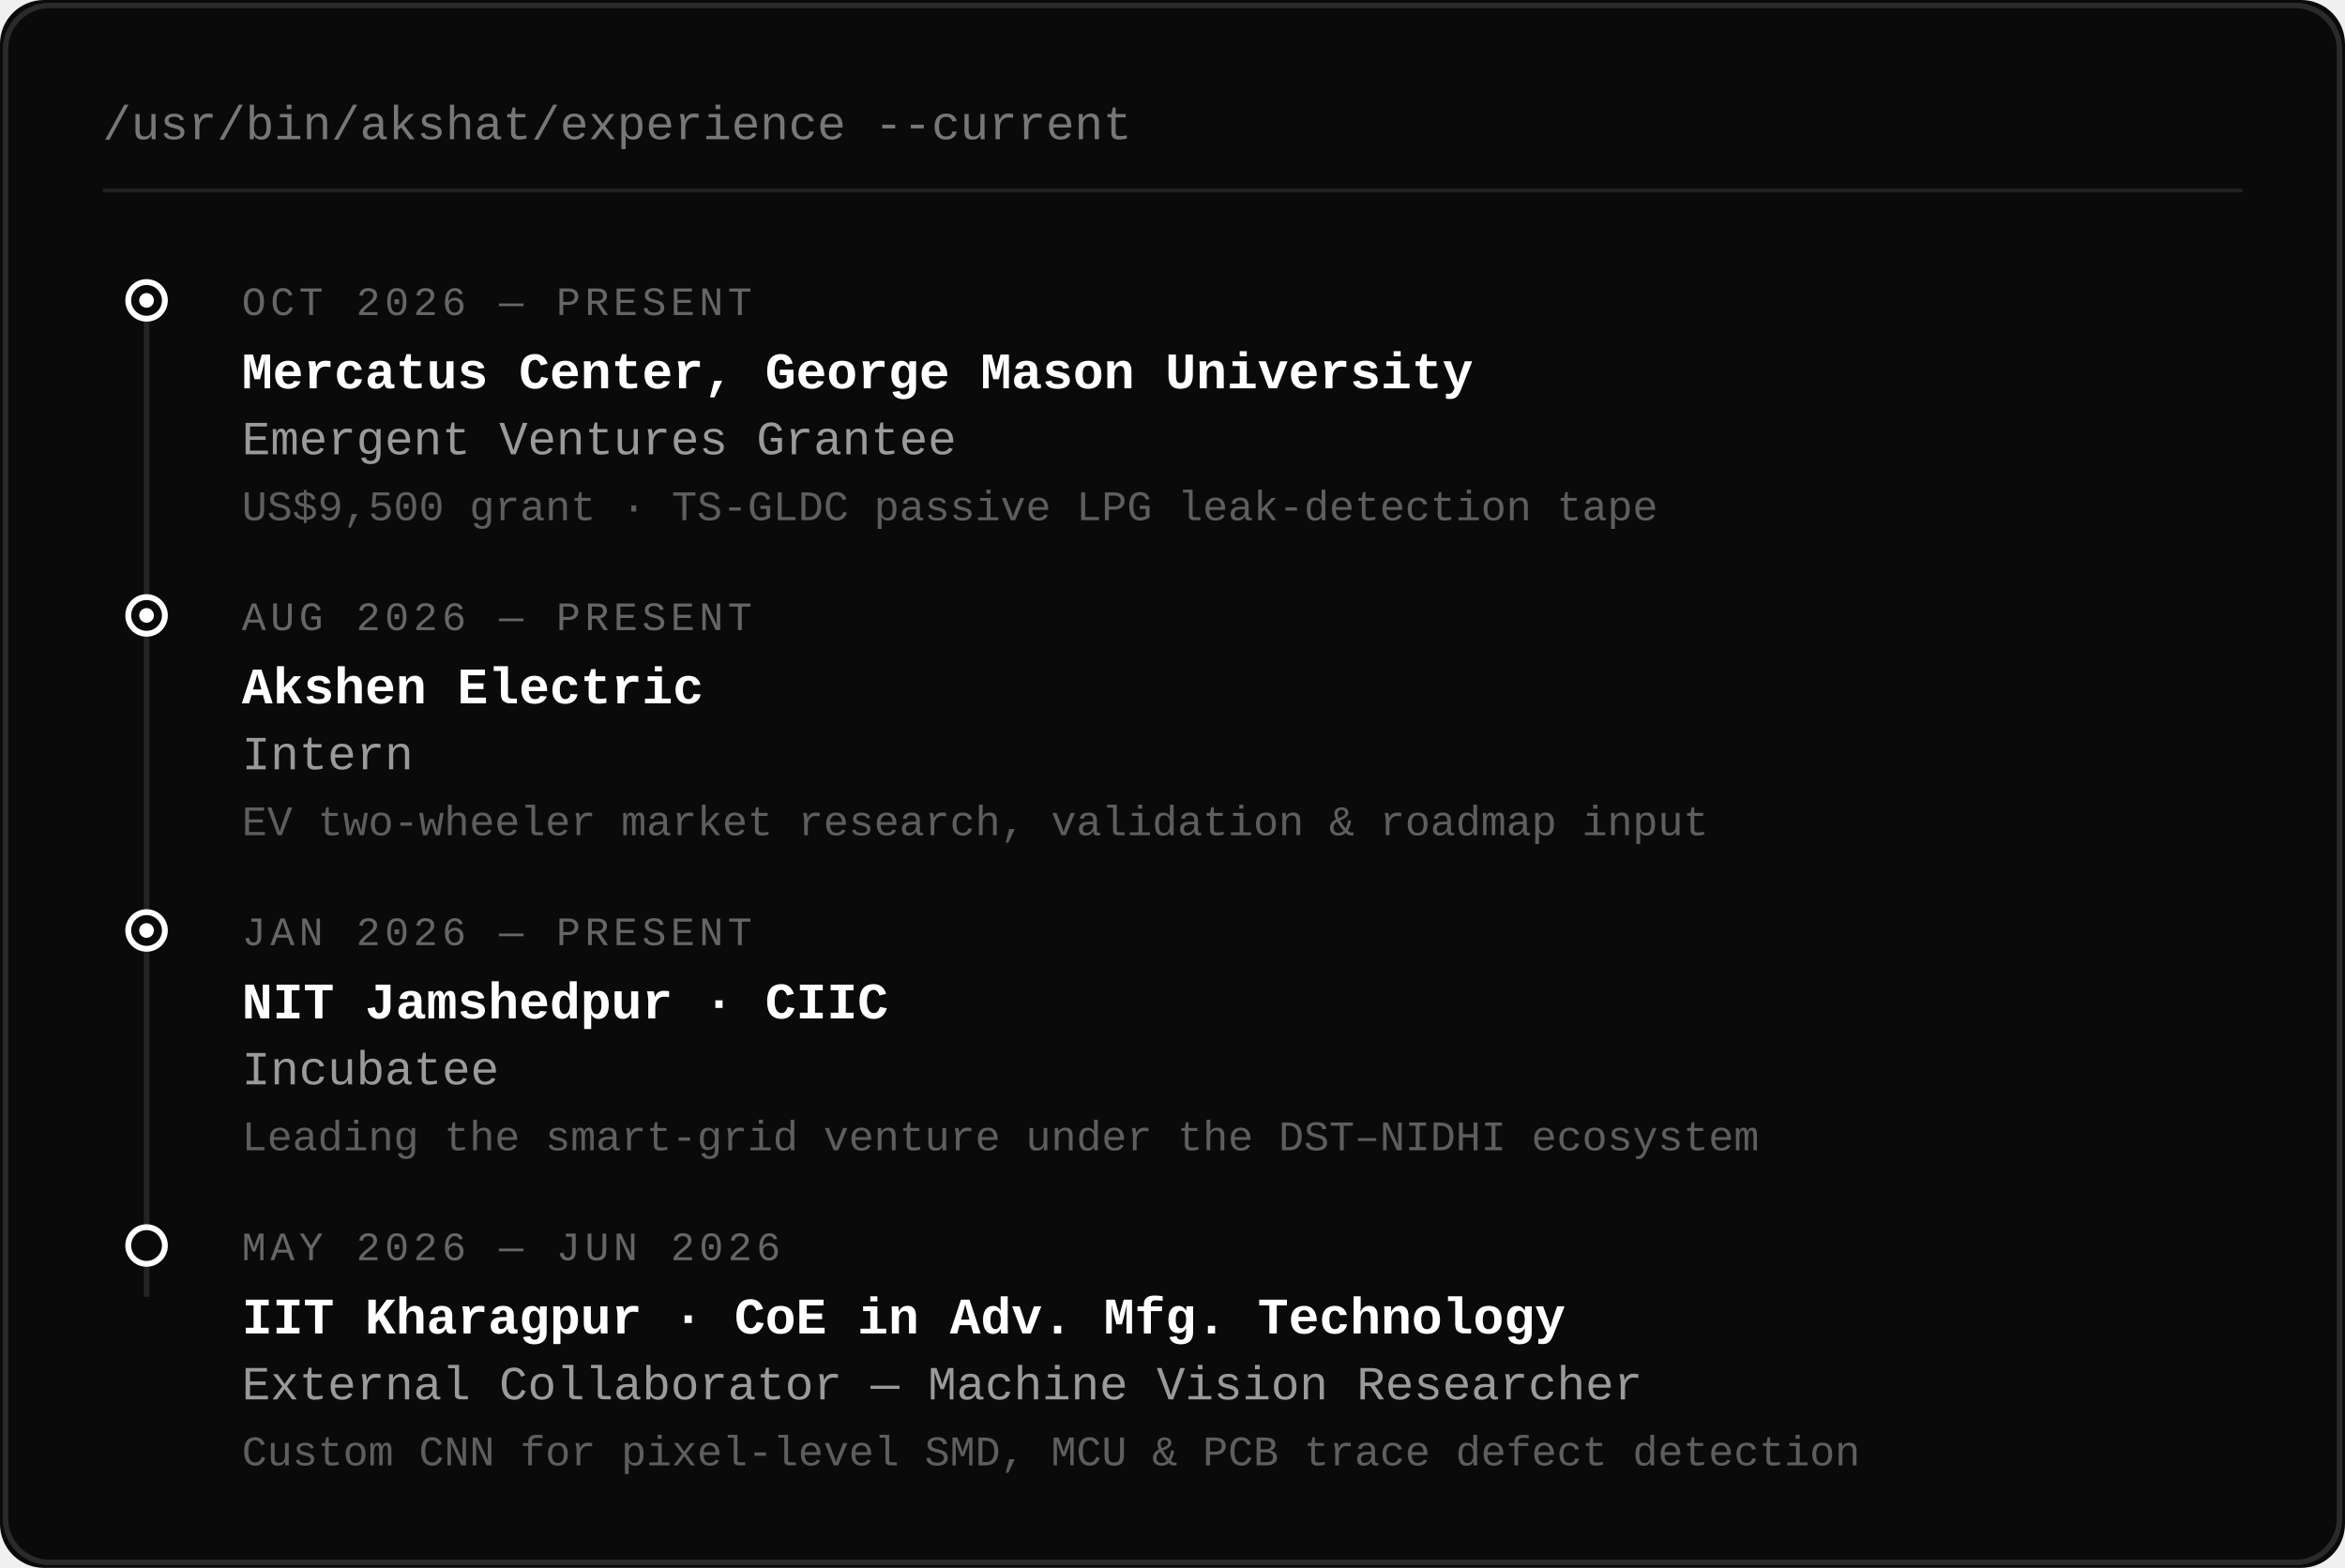
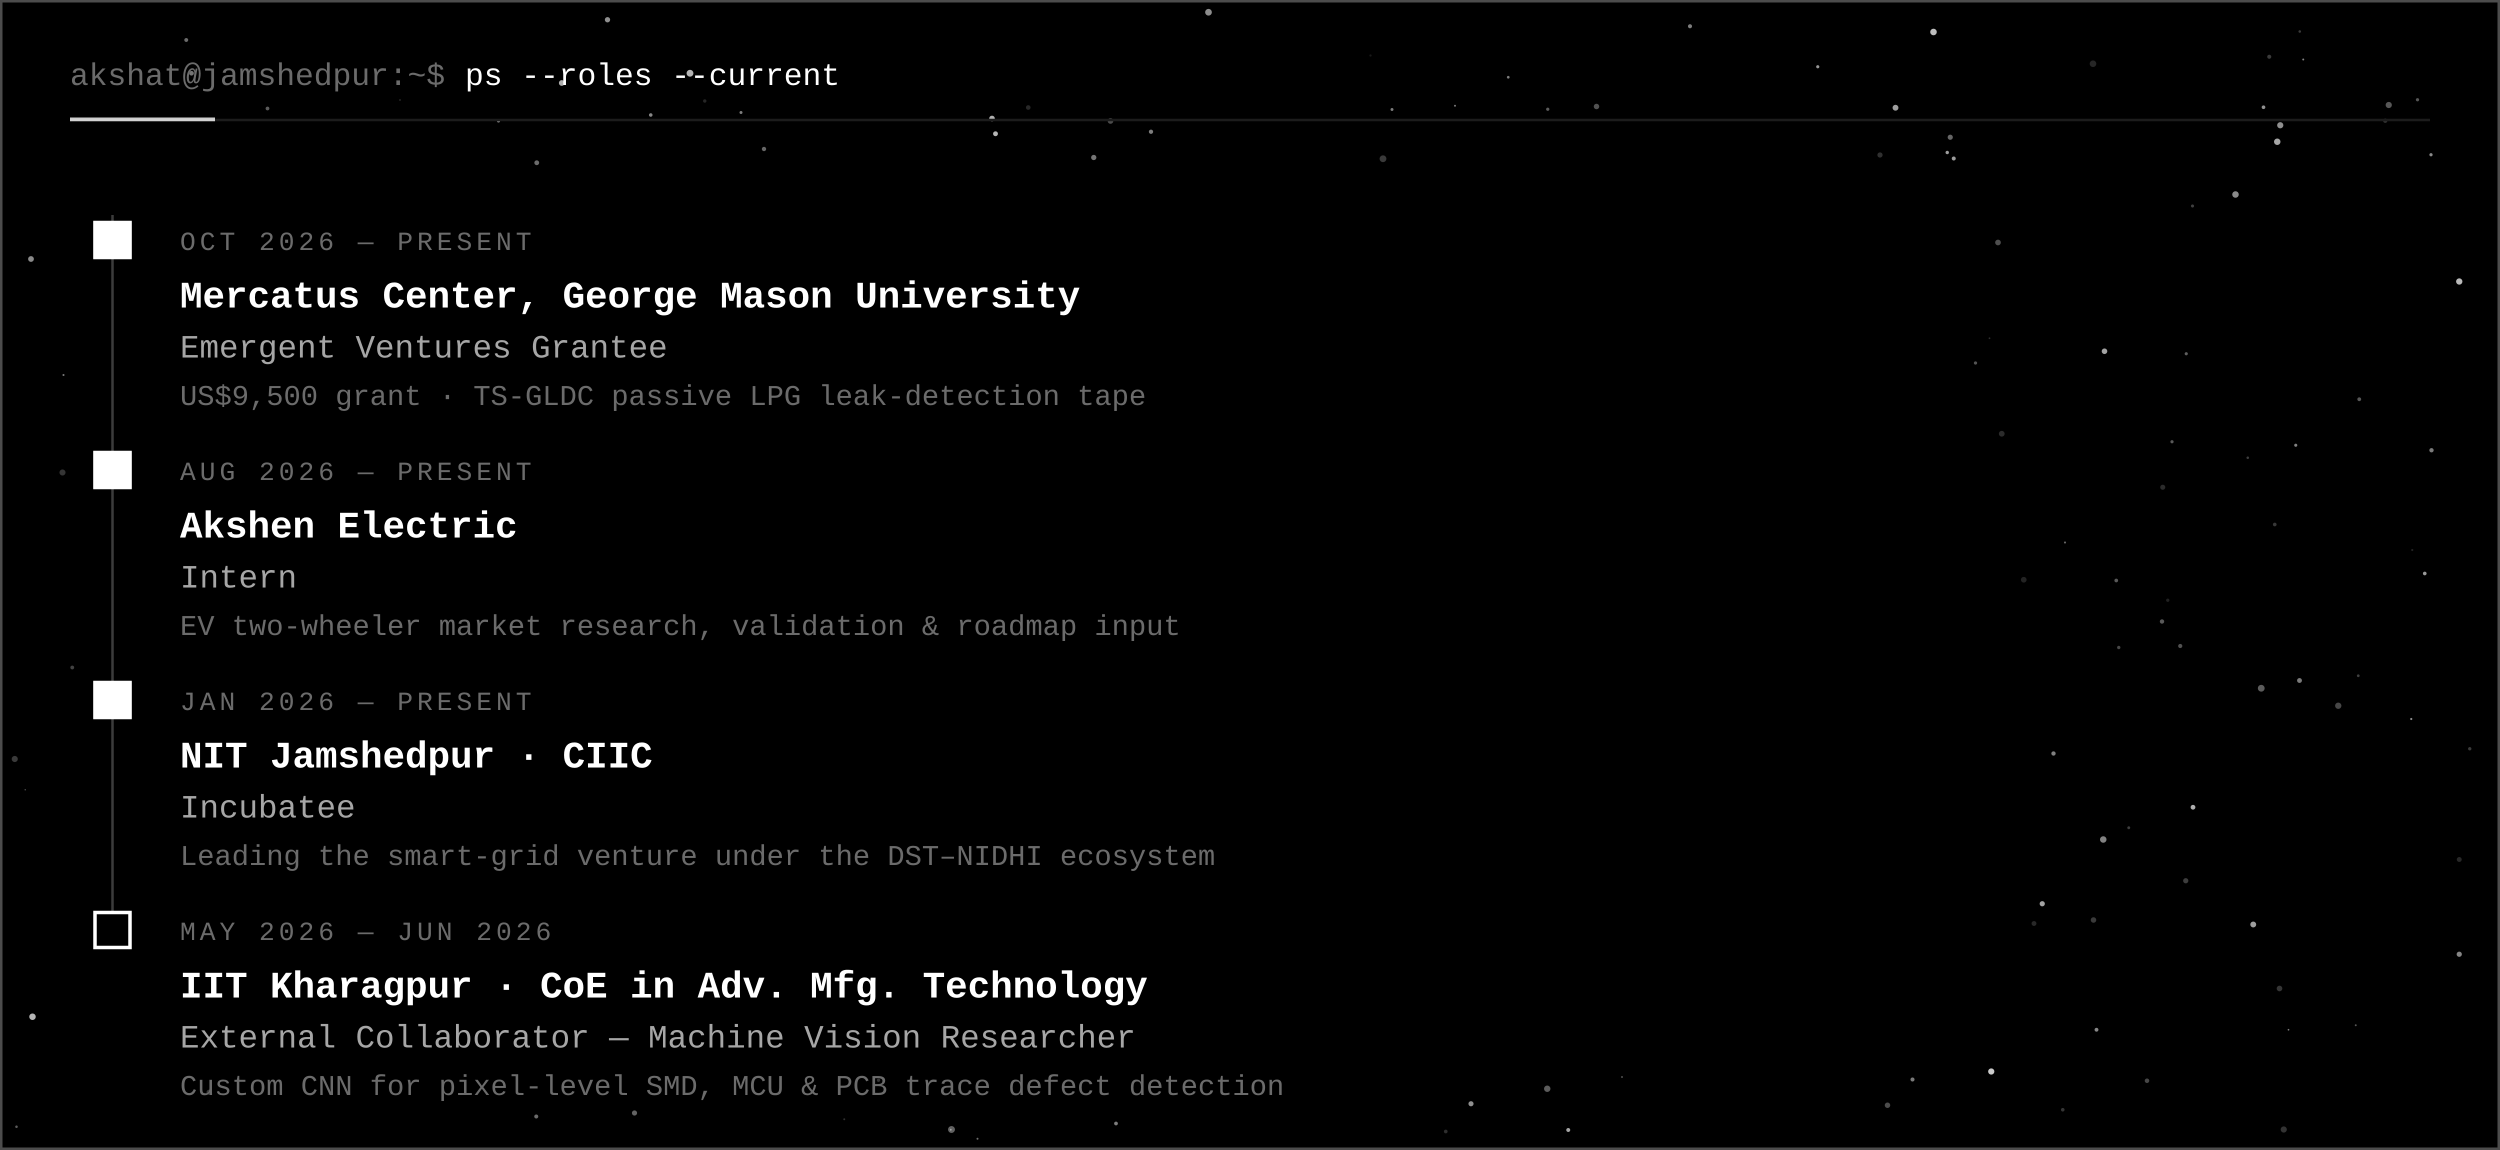
- <svg xmlns="http://www.w3.org/2000/svg" width="640" height="428" viewBox="0 0 640 428">
+ <svg xmlns="http://www.w3.org/2000/svg" width="1000" height="460" viewBox="0 0 1000 460" role="img">
  <style>
-     .bg { fill: #0A0A0A; }
-     .border {
-       fill: none; stroke: #2A2A2A; stroke-width: 1.5;
-       animation: glow 3.5s ease-in-out infinite;
-     }
-     @keyframes glow {
-       0%, 100% { stroke: #2A2A2A; }
-       50% { stroke: #5A5A5A; }
-     }
-     .path { fill: #777777; font-family: 'Courier New', monospace; font-size: 13px; }
-     .date { fill: #666666; font-family: 'Courier New', monospace; font-size: 11px; letter-spacing: 1.2px; }
-     .org  { fill: #FFFFFF; font-family: 'Courier New', monospace; font-size: 14px; font-weight: bold; }
-     .role { fill: #9A9A9A; font-family: 'Courier New', monospace; font-size: 13px; }
-     .note { fill: #5E5E5E; font-family: 'Courier New', monospace; font-size: 11.5px; }
-     .rail { stroke: #242424; stroke-width: 1.5; }
-     .dot  { fill: #0A0A0A; stroke: #FFFFFF; stroke-width: 1.6; }
-     .row { opacity: 1; animation: reveal 0.5s ease backwards; }
-     .e1 { animation-delay: 0.25s; }
-     .e2 { animation-delay: 0.80s; }
-     .e3 { animation-delay: 1.35s; }
-     .e4 { animation-delay: 1.90s; }
-     @keyframes reveal {
-       from { opacity: 0; transform: translateX(-8px); }
-       to   { opacity: 1; transform: translateX(0); }
-     }
-     .live { fill: #FFFFFF; animation: beat 1.8s ease-in-out infinite; }
-     @keyframes beat {
-       0%, 100% { opacity: 1; }
-       50% { opacity: 0.2; }
-     }
+     .edge { animation: edge 7s ease-in-out infinite; }
+     @keyframes edge { 0%,100% { opacity: .35; } 50% { opacity: .85; } }
+     .rise { opacity: 1; animation: rise .5s steps(6,end) backwards; }
+     @keyframes rise { from { opacity: 0; transform: translateY(6px); }
+                        to   { opacity: 1; transform: translateY(0); } }
+     .slide { opacity: 1; animation: slide .45s steps(6,end) backwards; }
+     @keyframes slide { from { opacity: 0; transform: translateX(-10px); }
+                         to   { opacity: 1; transform: translateX(0); } }
+     .type { opacity: 1; animation: type .3s steps(2,end) backwards; }
+     @keyframes type { from { opacity: 0; } to { opacity: 1; } }
+     .pop { opacity: 1; animation: pop .5s cubic-bezier(.2,.9,.3,1.1) backwards; }
+     @keyframes pop { from { opacity: 0; transform: scale(.8); }
+                       to   { opacity: 1; transform: scale(1); } }
+     text { font-family: 'Courier New', ui-monospace, monospace; }
  </style>
-   <rect class="bg" width="640" height="428" rx="12" />
-   <rect class="border" x="1.5" y="1.5" width="637" height="425" rx="12" />
-   <text x="28" y="38" class="path">/usr/bin/akshat/experience --current</text>
-   <line x1="28" y1="52" x2="612" y2="52" stroke="#222222" stroke-width="1" />
-   <line class="rail" x1="40" y1="78" x2="40" y2="354" />
-   <g class="row e1">
-     <circle class="dot" cx="40" cy="82" r="5" />
-     <circle class="live" cx="40" cy="82" r="2" />
-     <text x="66" y="86" class="date">OCT 2026 — PRESENT</text>
-     <text x="66" y="106" class="org">Mercatus Center, George Mason University</text>
-     <text x="66" y="124" class="role">Emergent Ventures Grantee</text>
-     <text x="66" y="142" class="note">US$9,500 grant · TS-GLDC passive LPG leak-detection tape</text>
-   </g>
-   <g class="row e2">
-     <circle class="dot" cx="40" cy="168" r="5" />
-     <circle class="live" cx="40" cy="168" r="2" />
-     <text x="66" y="172" class="date">AUG 2026 — PRESENT</text>
-     <text x="66" y="192" class="org">Akshen Electric</text>
-     <text x="66" y="210" class="role">Intern</text>
-     <text x="66" y="228" class="note">EV two-wheeler market research, validation &amp; roadmap input</text>
-   </g>
-   <g class="row e3">
-     <circle class="dot" cx="40" cy="254" r="5" />
-     <circle class="live" cx="40" cy="254" r="2" />
-     <text x="66" y="258" class="date">JAN 2026 — PRESENT</text>
-     <text x="66" y="278" class="org">NIT Jamshedpur · CIIC</text>
-     <text x="66" y="296" class="role">Incubatee</text>
-     <text x="66" y="314" class="note">Leading the smart-grid venture under the DST–NIDHI ecosystem</text>
-   </g>
-   <g class="row e4">
-     <circle class="dot" cx="40" cy="340" r="5" />
-     <text x="66" y="344" class="date">MAY 2026 — JUN 2026</text>
-     <text x="66" y="364" class="org">IIT Kharagpur · CoE in Adv. Mfg. Technology</text>
-     <text x="66" y="382" class="role">External Collaborator — Machine Vision Researcher</text>
-     <text x="66" y="400" class="note">Custom CNN for pixel-level SMD, MCU &amp; PCB trace defect detection</text>
+   <defs>
+     <filter id="e-glow" x="-70%" y="-70%" width="240%" height="240%">
+       <feGaussianBlur stdDeviation="2.2" result="b" />
+       <feMerge>
+         <feMergeNode in="b" />
+         <feMergeNode in="SourceGraphic" />
+       </feMerge>
+     </filter>
+   </defs>
+   <rect width="1000" height="460" rx="0" fill="#000000" />
+   <rect class="edge" x="0.5" y="0.5" width="999" height="459" rx="0" fill="none" stroke="#4C4C4C" stroke-width="1" />
+   <g>
+     <circle cx="781.5" cy="63.4" r="0.81" fill="#FFFFFF" opacity="0.61" />
+     <circle cx="877.0" cy="82.4" r="0.62" fill="#FFFFFF" opacity="0.25" />
+     <circle cx="874.3" cy="352.3" r="1.05" fill="#FFFFFF" opacity="0.24">
+       <animate attributeName="opacity" values="0.24;0.03;0.24" dur="3.0s" begin="1.5s" repeatCount="indefinite" />
+     </circle>
+     <circle cx="260.3" cy="46.0" r="0.72" fill="#FFFFFF" opacity="0.53" />
+     <circle cx="955.5" cy="42.0" r="1.25" fill="#FFFFFF" opacity="0.34" />
+     <circle cx="838.6" cy="411.9" r="0.78" fill="#FFFFFF" opacity="0.53" />
+     <circle cx="909.9" cy="209.8" r="0.74" fill="#FFFFFF" opacity="0.22" />
+     <circle cx="913.5" cy="451.8" r="1.24" fill="#FFFFFF" opacity="0.20">
+       <animate attributeName="opacity" values="0.20;0.02;0.20" dur="4.4s" begin="3.2s" repeatCount="indefinite" />
+     </circle>
+     <circle cx="351.4" cy="432.1" r="0.68" fill="#FFFFFF" opacity="0.21" />
+     <circle cx="915.4" cy="411.9" r="0.36" fill="#FFFFFF" opacity="0.49" />
+     <circle cx="907.7" cy="22.7" r="0.82" fill="#FFFFFF" opacity="0.23" />
+     <circle cx="727.1" cy="26.7" r="0.64" fill="#FFFFFF" opacity="0.59" />
+     <circle cx="841.8" cy="140.5" r="1.12" fill="#FFFFFF" opacity="0.64">
+       <animate attributeName="opacity" values="0.64;0.08;0.64" dur="2.3s" begin="2.4s" repeatCount="indefinite" />
+     </circle>
+     <circle cx="899.1" cy="183.1" r="0.52" fill="#FFFFFF" opacity="0.24">
+       <animate attributeName="opacity" values="0.24;0.03;0.24" dur="4.3s" begin="3.5s" repeatCount="indefinite" />
+     </circle>
+     <circle cx="107.0" cy="43.4" r="0.76" fill="#FFFFFF" opacity="0.36">
+       <animate attributeName="opacity" values="0.36;0.04;0.36" dur="4.4s" begin="4.4s" repeatCount="indefinite" />
+     </circle>
+     <circle cx="858.8" cy="432.3" r="0.91" fill="#FFFFFF" opacity="0.28" />
+     <circle cx="199.4" cy="48.4" r="0.63" fill="#FFFFFF" opacity="0.49" />
+     <circle cx="964.9" cy="220.0" r="0.43" fill="#FFFFFF" opacity="0.14">
+       <animate attributeName="opacity" values="0.14;0.02;0.14" dur="5.9s" begin="0.2s" repeatCount="indefinite" />
+     </circle>
+     <circle cx="214.7" cy="65.1" r="0.97" fill="#FFFFFF" opacity="0.42" />
+     <circle cx="6.6" cy="450.7" r="0.52" fill="#FFFFFF" opacity="0.36">
+       <animate attributeName="opacity" values="0.36;0.04;0.36" dur="2.6s" begin="1.8s" repeatCount="indefinite" />
+     </circle>
+     <circle cx="919.9" cy="12.6" r="0.52" fill="#FFFFFF" opacity="0.23">
+       <animate attributeName="opacity" values="0.23;0.03;0.23" dur="6.2s" begin="3.9s" repeatCount="indefinite" />
+     </circle>
+     <circle cx="912.1" cy="50.1" r="1.25" fill="#FFFFFF" opacity="0.56" />
+     <circle cx="969.9" cy="229.4" r="0.74" fill="#FFFFFF" opacity="0.60" />
+     <circle cx="460.4" cy="52.7" r="0.86" fill="#FFFFFF" opacity="0.49">
+       <animate attributeName="opacity" values="0.49;0.06;0.49" dur="5.4s" begin="2.0s" repeatCount="indefinite" />
+     </circle>
+     <circle cx="752.0" cy="62.0" r="1.05" fill="#FFFFFF" opacity="0.19" />
+     <circle cx="799.2" cy="97.0" r="1.14" fill="#FFFFFF" opacity="0.31">
+       <animate attributeName="opacity" values="0.31;0.04;0.31" dur="2.8s" begin="2.2s" repeatCount="indefinite" />
+     </circle>
+     <circle cx="13.0" cy="406.7" r="1.31" fill="#FFFFFF" opacity="0.71">
+       <animate attributeName="opacity" values="0.71;0.08;0.71" dur="2.3s" begin="3.2s" repeatCount="indefinite" />
+     </circle>
+     <circle cx="578.3" cy="452.6" r="0.75" fill="#FFFFFF" opacity="0.18" />
+     <circle cx="837.4" cy="368.0" r="1.11" fill="#FFFFFF" opacity="0.23">
+       <animate attributeName="opacity" values="0.23;0.03;0.23" dur="6.2s" begin="2.2s" repeatCount="indefinite" />
+     </circle>
+     <circle cx="160.0" cy="40.0" r="0.39" fill="#FFFFFF" opacity="0.14" />
+     <circle cx="816.9" cy="361.5" r="1.05" fill="#FFFFFF" opacity="0.64">
+       <animate attributeName="opacity" values="0.64;0.08;0.64" dur="4.9s" begin="5.0s" repeatCount="indefinite" />
+     </circle>
+     <circle cx="943.7" cy="159.7" r="0.77" fill="#FFFFFF" opacity="0.34" />
+     <circle cx="919.8" cy="272.2" r="0.98" fill="#FFFFFF" opacity="0.48">
+       <animate attributeName="opacity" values="0.48;0.06;0.48" dur="3.8s" begin="2.2s" repeatCount="indefinite" />
+     </circle>
+     <circle cx="411.3" cy="43.0" r="0.93" fill="#FFFFFF" opacity="0.16" />
+     <circle cx="837.2" cy="25.5" r="1.33" fill="#FFFFFF" opacity="0.15" />
+     <circle cx="553.2" cy="63.5" r="1.37" fill="#FFFFFF" opacity="0.23" />
+     <circle cx="603.3" cy="30.9" r="0.55" fill="#FFFFFF" opacity="0.49" />
+     <circle cx="276.0" cy="29.3" r="1.38" fill="#FFFFFF" opacity="0.70">
+       <animate attributeName="opacity" values="0.70;0.08;0.70" dur="2.6s" begin="3.0s" repeatCount="indefinite" />
+     </circle>
+     <circle cx="337.7" cy="447.7" r="0.39" fill="#FFFFFF" opacity="0.19">
+       <animate attributeName="opacity" values="0.19;0.02;0.19" dur="2.5s" begin="3.2s" repeatCount="indefinite" />
+     </circle>
+     <circle cx="796.5" cy="428.6" r="1.25" fill="#FFFFFF" opacity="0.79" />
+     <circle cx="825.1" cy="443.9" r="0.73" fill="#FFFFFF" opacity="0.21">
+       <animate attributeName="opacity" values="0.21;0.02;0.21" dur="5.2s" begin="1.8s" repeatCount="indefinite" />
+     </circle>
+     <circle cx="964.5" cy="287.6" r="0.44" fill="#FFFFFF" opacity="0.55">
+       <animate attributeName="opacity" values="0.55;0.07;0.55" dur="6.0s" begin="4.2s" repeatCount="indefinite" />
+     </circle>
+     <circle cx="548.2" cy="22.2" r="0.45" fill="#FFFFFF" opacity="0.10" />
+     <circle cx="755.0" cy="442.1" r="1.10" fill="#FFFFFF" opacity="0.30" />
+     <circle cx="905.4" cy="42.9" r="0.74" fill="#FFFFFF" opacity="0.57" />
+     <circle cx="943.3" cy="270.3" r="0.56" fill="#FFFFFF" opacity="0.25" />
+     <circle cx="983.7" cy="112.6" r="1.27" fill="#FFFFFF" opacity="0.73" />
+     <circle cx="25.4" cy="150.0" r="0.42" fill="#FFFFFF" opacity="0.45" />
+     <circle cx="618.9" cy="435.5" r="1.29" fill="#FFFFFF" opacity="0.36">
+       <animate attributeName="opacity" values="0.36;0.04;0.36" dur="4.9s" begin="3.1s" repeatCount="indefinite" />
+     </circle>
+     <circle cx="983.7" cy="381.7" r="1.05" fill="#FFFFFF" opacity="0.52" />
+     <circle cx="5.9" cy="303.6" r="1.23" fill="#FFFFFF" opacity="0.23" />
+     <circle cx="243.0" cy="7.9" r="1.07" fill="#FFFFFF" opacity="0.56" />
+     <circle cx="444.2" cy="48.4" r="1.13" fill="#FFFFFF" opacity="0.30" />
+     <circle cx="10.1" cy="315.9" r="0.31" fill="#FFFFFF" opacity="0.30" />
+     <circle cx="800.7" cy="173.5" r="1.16" fill="#FFFFFF" opacity="0.17">
+       <animate attributeName="opacity" values="0.17;0.02;0.17" dur="3.9s" begin="2.8s" repeatCount="indefinite" />
+     </circle>
+     <circle cx="437.5" cy="63.0" r="1.06" fill="#FFFFFF" opacity="0.46">
+       <animate attributeName="opacity" values="0.46;0.05;0.46" dur="5.3s" begin="0.7s" repeatCount="indefinite" />
+     </circle>
+     <circle cx="281.9" cy="40.4" r="0.69" fill="#FFFFFF" opacity="0.15" />
+     <circle cx="795.8" cy="135.3" r="0.37" fill="#FFFFFF" opacity="0.18" />
+     <circle cx="821.4" cy="301.4" r="0.87" fill="#FFFFFF" opacity="0.50">
+       <animate attributeName="opacity" values="0.50;0.06;0.50" dur="4.6s" begin="3.1s" repeatCount="indefinite" />
+     </circle>
+     <circle cx="877.2" cy="322.9" r="0.96" fill="#FFFFFF" opacity="0.68" />
+     <circle cx="851.5" cy="331.1" r="0.59" fill="#FFFFFF" opacity="0.24" />
+     <circle cx="847.5" cy="259.0" r="0.68" fill="#FFFFFF" opacity="0.28" />
+     <circle cx="972.4" cy="61.9" r="0.66" fill="#FFFFFF" opacity="0.54" />
+     <circle cx="398.2" cy="53.5" r="0.98" fill="#FFFFFF" opacity="0.71" />
+     <circle cx="813.6" cy="369.4" r="0.98" fill="#FFFFFF" opacity="0.16" />
+     <circle cx="790.2" cy="145.2" r="0.66" fill="#FFFFFF" opacity="0.33">
+       <animate attributeName="opacity" values="0.33;0.04;0.33" dur="2.2s" begin="3.2s" repeatCount="indefinite" />
+     </circle>
+     <circle cx="391.0" cy="455.5" r="0.40" fill="#FFFFFF" opacity="0.43" />
+     <circle cx="921.3" cy="23.8" r="0.39" fill="#FFFFFF" opacity="0.52" />
+     <circle cx="911.8" cy="395.4" r="1.13" fill="#FFFFFF" opacity="0.21" />
+     <circle cx="935.3" cy="282.3" r="1.27" fill="#FFFFFF" opacity="0.28" />
+     <circle cx="972.6" cy="180.1" r="0.87" fill="#FFFFFF" opacity="0.48" />
+     <circle cx="380.6" cy="451.8" r="1.39" fill="#FFFFFF" opacity="0.38" />
+     <circle cx="305.6" cy="59.6" r="0.87" fill="#FFFFFF" opacity="0.40">
+       <animate attributeName="opacity" values="0.40;0.05;0.40" dur="6.3s" begin="2.3s" repeatCount="indefinite" />
+     </circle>
+     <circle cx="809.5" cy="231.9" r="1.14" fill="#FFFFFF" opacity="0.14">
+       <animate attributeName="opacity" values="0.14;0.02;0.14" dur="5.8s" begin="0.3s" repeatCount="indefinite" />
+     </circle>
+     <circle cx="773.4" cy="12.8" r="1.32" fill="#FFFFFF" opacity="0.74" />
+     <circle cx="868.8" cy="176.7" r="0.65" fill="#FFFFFF" opacity="0.35">
+       <animate attributeName="opacity" values="0.35;0.04;0.35" dur="5.0s" begin="3.7s" repeatCount="indefinite" />
+     </circle>
+     <circle cx="83.6" cy="436.9" r="1.00" fill="#FFFFFF" opacity="0.23">
+       <animate attributeName="opacity" values="0.23;0.03;0.23" dur="3.8s" begin="0.9s" repeatCount="indefinite" />
+     </circle>
+     <circle cx="901.3" cy="369.8" r="1.18" fill="#FFFFFF" opacity="0.62" />
+     <circle cx="619.1" cy="43.7" r="0.66" fill="#FFFFFF" opacity="0.36" />
+     <circle cx="967.0" cy="39.9" r="0.66" fill="#FFFFFF" opacity="0.34" />
+     <circle cx="841.3" cy="335.8" r="1.31" fill="#FFFFFF" opacity="0.51" />
+     <circle cx="918.3" cy="178.1" r="0.63" fill="#FFFFFF" opacity="0.51" />
+     <circle cx="864.8" cy="248.6" r="0.88" fill="#FFFFFF" opacity="0.35" />
+     <circle cx="765.0" cy="431.8" r="0.82" fill="#FFFFFF" opacity="0.48" />
+     <circle cx="758.2" cy="43.1" r="1.18" fill="#FFFFFF" opacity="0.62" />
+     <circle cx="987.9" cy="299.5" r="0.68" fill="#FFFFFF" opacity="0.23" />
+     <circle cx="867.1" cy="240.1" r="0.67" fill="#FFFFFF" opacity="0.13">
+       <animate attributeName="opacity" values="0.13;0.02;0.13" dur="3.5s" begin="4.4s" repeatCount="indefinite" />
+     </circle>
+     <circle cx="12.4" cy="103.6" r="1.16" fill="#FFFFFF" opacity="0.54">
+       <animate attributeName="opacity" values="0.54;0.07;0.54" dur="6.4s" begin="4.6s" repeatCount="indefinite" />
+     </circle>
+     <circle cx="296.4" cy="45.0" r="0.61" fill="#FFFFFF" opacity="0.49">
+       <animate attributeName="opacity" values="0.49;0.06;0.49" dur="2.9s" begin="1.8s" repeatCount="indefinite" />
+     </circle>
+     <circle cx="224.7" cy="33.2" r="1.15" fill="#FFFFFF" opacity="0.68" />
+     <circle cx="983.7" cy="343.8" r="0.99" fill="#FFFFFF" opacity="0.16" />
+     <circle cx="396.8" cy="47.4" r="1.13" fill="#FFFFFF" opacity="0.69">
+       <animate attributeName="opacity" values="0.69;0.08;0.69" dur="4.2s" begin="4.2s" repeatCount="indefinite" />
+     </circle>
+     <circle cx="28.9" cy="267.0" r="0.77" fill="#FFFFFF" opacity="0.26">
+       <animate attributeName="opacity" values="0.26;0.03;0.26" dur="6.2s" begin="0.2s" repeatCount="indefinite" />
+     </circle>
+     <circle cx="380.3" cy="451.9" r="0.38" fill="#FFFFFF" opacity="0.44" />
+     <circle cx="588.4" cy="441.5" r="1.03" fill="#FFFFFF" opacity="0.56">
+       <animate attributeName="opacity" values="0.56;0.07;0.56" dur="5.7s" begin="0.7s" repeatCount="indefinite" />
+     </circle>
+     <circle cx="446.4" cy="449.4" r="0.76" fill="#FFFFFF" opacity="0.49">
+       <animate attributeName="opacity" values="0.49;0.06;0.49" dur="2.4s" begin="0.2s" repeatCount="indefinite" />
+     </circle>
+     <circle cx="483.4" cy="4.9" r="1.35" fill="#FFFFFF" opacity="0.55" />
+     <circle cx="648.8" cy="430.8" r="0.32" fill="#FFFFFF" opacity="0.51">
+       <animate attributeName="opacity" values="0.51;0.06;0.51" dur="4.2s" begin="4.8s" repeatCount="indefinite" />
+     </circle>
+     <circle cx="904.5" cy="275.3" r="1.37" fill="#FFFFFF" opacity="0.36" />
+     <circle cx="780.1" cy="54.9" r="1.04" fill="#FFFFFF" opacity="0.40" />
+     <circle cx="954.1" cy="48.3" r="0.86" fill="#FFFFFF" opacity="0.20" />
+     <circle cx="676.0" cy="10.5" r="0.82" fill="#FFFFFF" opacity="0.49" />
+     <circle cx="25.0" cy="189.0" r="1.22" fill="#FFFFFF" opacity="0.21" />
+     <circle cx="865.1" cy="194.9" r="1.02" fill="#FFFFFF" opacity="0.17" />
+     <circle cx="582.0" cy="42.3" r="0.39" fill="#FFFFFF" opacity="0.49" />
+     <circle cx="74.5" cy="16.0" r="0.79" fill="#FFFFFF" opacity="0.42">
+       <animate attributeName="opacity" values="0.42;0.05;0.42" dur="3.7s" begin="2.0s" repeatCount="indefinite" />
+     </circle>
+     <circle cx="894.2" cy="77.8" r="1.31" fill="#FFFFFF" opacity="0.54" />
+     <circle cx="253.8" cy="445.2" r="1.04" fill="#FFFFFF" opacity="0.39" />
+     <circle cx="556.8" cy="43.8" r="0.60" fill="#FFFFFF" opacity="0.49">
+       <animate attributeName="opacity" values="0.49;0.06;0.49" dur="2.9s" begin="5.0s" repeatCount="indefinite" />
+     </circle>
+     <circle cx="638.6" cy="42.6" r="1.10" fill="#FFFFFF" opacity="0.32" />
+     <circle cx="942.3" cy="410.1" r="0.39" fill="#FFFFFF" opacity="0.34" />
+     <circle cx="778.9" cy="61.0" r="0.69" fill="#FFFFFF" opacity="0.62" />
+     <circle cx="627.3" cy="452.0" r="0.80" fill="#FFFFFF" opacity="0.65">
+       <animate attributeName="opacity" values="0.65;0.08;0.65" dur="6.1s" begin="0.5s" repeatCount="indefinite" />
+     </circle>
+     <circle cx="214.5" cy="446.6" r="0.81" fill="#FFFFFF" opacity="0.42" />
+     <circle cx="872.1" cy="258.4" r="0.84" fill="#FFFFFF" opacity="0.32" />
+     <circle cx="826.0" cy="217.0" r="0.42" fill="#FFFFFF" opacity="0.40" />
+     <circle cx="874.5" cy="141.5" r="0.64" fill="#FFFFFF" opacity="0.37" />
+     <circle cx="846.5" cy="232.2" r="0.75" fill="#FFFFFF" opacity="0.35">
+       <animate attributeName="opacity" values="0.35;0.04;0.35" dur="6.1s" begin="3.8s" repeatCount="indefinite" />
+     </circle>
+     <circle cx="76.6" cy="29.3" r="0.94" fill="#FFFFFF" opacity="0.45" />
+     <circle cx="910.9" cy="56.7" r="1.30" fill="#FFFFFF" opacity="0.65" />
+   </g>
+   <text x="28" y="34" font-size="12.5" fill="#6B6B6B">akshat@jamshedpur:~$</text>
+   <text x="186" y="34" font-size="12.5" fill="#FFFFFF">ps --roles --current</text>
+   <line x1="28" y1="48" x2="972" y2="48" stroke="#1C1C1C" stroke-width="1" />
+   <rect x="28" y="47" width="58" height="1.5" fill="#FFFFFF" opacity="0.8">
+     <animate attributeName="x" values="28;914;28" dur="11s" repeatCount="indefinite" />
+     <animate attributeName="opacity" values="0.1;0.85;0.1" dur="11s" repeatCount="indefinite" />
+   </rect>
+   <line x1="45" y1="86" x2="45" y2="365" stroke="#3C3C3C" stroke-width="1" />
+   <g class="rise" style="animation-delay:0.25s">
+     <rect x="38" y="89" width="14" height="14" fill="none" stroke="#FFFFFF" stroke-width="1">
+       <animate attributeName="width" values="14;26" dur="2.6s" begin="0.0s" repeatCount="indefinite" />
+       <animate attributeName="height" values="14;26" dur="2.6s" begin="0.0s" repeatCount="indefinite" />
+       <animate attributeName="x" values="38;32" dur="2.6s" begin="0.0s" repeatCount="indefinite" />
+       <animate attributeName="y" values="89;83" dur="2.6s" begin="0.0s" repeatCount="indefinite" />
+       <animate attributeName="opacity" values="0.8;0" dur="2.6s" begin="0.0s" repeatCount="indefinite" />
+     </rect>
+     <rect x="38" y="89" width="14" height="14" fill="#FFFFFF" stroke="#FFFFFF" stroke-width="1.4" />
+     <text x="72" y="100" font-size="10.5" fill="#6B6B6B" letter-spacing="1.6">OCT 2026 — PRESENT</text>
+     <text x="72" y="123" font-size="15" font-weight="bold" fill="#FFFFFF">Mercatus Center, George Mason University</text>
+     <text x="72" y="143" font-size="13" fill="#A6A6A6">Emergent Ventures Grantee</text>
+     <text x="72" y="162" font-size="11.5" fill="#6B6B6B">US$9,500 grant · TS-GLDC passive LPG leak-detection tape</text>
+   </g>
+   <g class="rise" style="animation-delay:0.40s">
+     <rect x="38" y="181" width="14" height="14" fill="none" stroke="#FFFFFF" stroke-width="1">
+       <animate attributeName="width" values="14;26" dur="2.6s" begin="0.5s" repeatCount="indefinite" />
+       <animate attributeName="height" values="14;26" dur="2.6s" begin="0.5s" repeatCount="indefinite" />
+       <animate attributeName="x" values="38;32" dur="2.6s" begin="0.5s" repeatCount="indefinite" />
+       <animate attributeName="y" values="181;175" dur="2.6s" begin="0.5s" repeatCount="indefinite" />
+       <animate attributeName="opacity" values="0.8;0" dur="2.6s" begin="0.5s" repeatCount="indefinite" />
+     </rect>
+     <rect x="38" y="181" width="14" height="14" fill="#FFFFFF" stroke="#FFFFFF" stroke-width="1.4" />
+     <text x="72" y="192" font-size="10.5" fill="#6B6B6B" letter-spacing="1.6">AUG 2026 — PRESENT</text>
+     <text x="72" y="215" font-size="15" font-weight="bold" fill="#FFFFFF">Akshen Electric</text>
+     <text x="72" y="235" font-size="13" fill="#A6A6A6">Intern</text>
+     <text x="72" y="254" font-size="11.5" fill="#6B6B6B">EV two-wheeler market research, validation &amp; roadmap input</text>
+   </g>
+   <g class="rise" style="animation-delay:0.55s">
+     <rect x="38" y="273" width="14" height="14" fill="none" stroke="#FFFFFF" stroke-width="1">
+       <animate attributeName="width" values="14;26" dur="2.6s" begin="0.9s" repeatCount="indefinite" />
+       <animate attributeName="height" values="14;26" dur="2.6s" begin="0.9s" repeatCount="indefinite" />
+       <animate attributeName="x" values="38;32" dur="2.6s" begin="0.9s" repeatCount="indefinite" />
+       <animate attributeName="y" values="273;267" dur="2.6s" begin="0.9s" repeatCount="indefinite" />
+       <animate attributeName="opacity" values="0.8;0" dur="2.6s" begin="0.9s" repeatCount="indefinite" />
+     </rect>
+     <rect x="38" y="273" width="14" height="14" fill="#FFFFFF" stroke="#FFFFFF" stroke-width="1.4" />
+     <text x="72" y="284" font-size="10.5" fill="#6B6B6B" letter-spacing="1.6">JAN 2026 — PRESENT</text>
+     <text x="72" y="307" font-size="15" font-weight="bold" fill="#FFFFFF">NIT Jamshedpur · CIIC</text>
+     <text x="72" y="327" font-size="13" fill="#A6A6A6">Incubatee</text>
+     <text x="72" y="346" font-size="11.5" fill="#6B6B6B">Leading the smart-grid venture under the DST–NIDHI ecosystem</text>
+   </g>
+   <g class="rise" style="animation-delay:0.70s">
+     <rect x="38" y="365" width="14" height="14" fill="none" stroke="#FFFFFF" stroke-width="1.4" />
+     <text x="72" y="376" font-size="10.5" fill="#6B6B6B" letter-spacing="1.6">MAY 2026 — JUN 2026</text>
+     <text x="72" y="399" font-size="15" font-weight="bold" fill="#FFFFFF">IIT Kharagpur · CoE in Adv. Mfg. Technology</text>
+     <text x="72" y="419" font-size="13" fill="#A6A6A6">External Collaborator — Machine Vision Researcher</text>
+     <text x="72" y="438" font-size="11.5" fill="#6B6B6B">Custom CNN for pixel-level SMD, MCU &amp; PCB trace defect detection</text>
  </g>
</svg>
